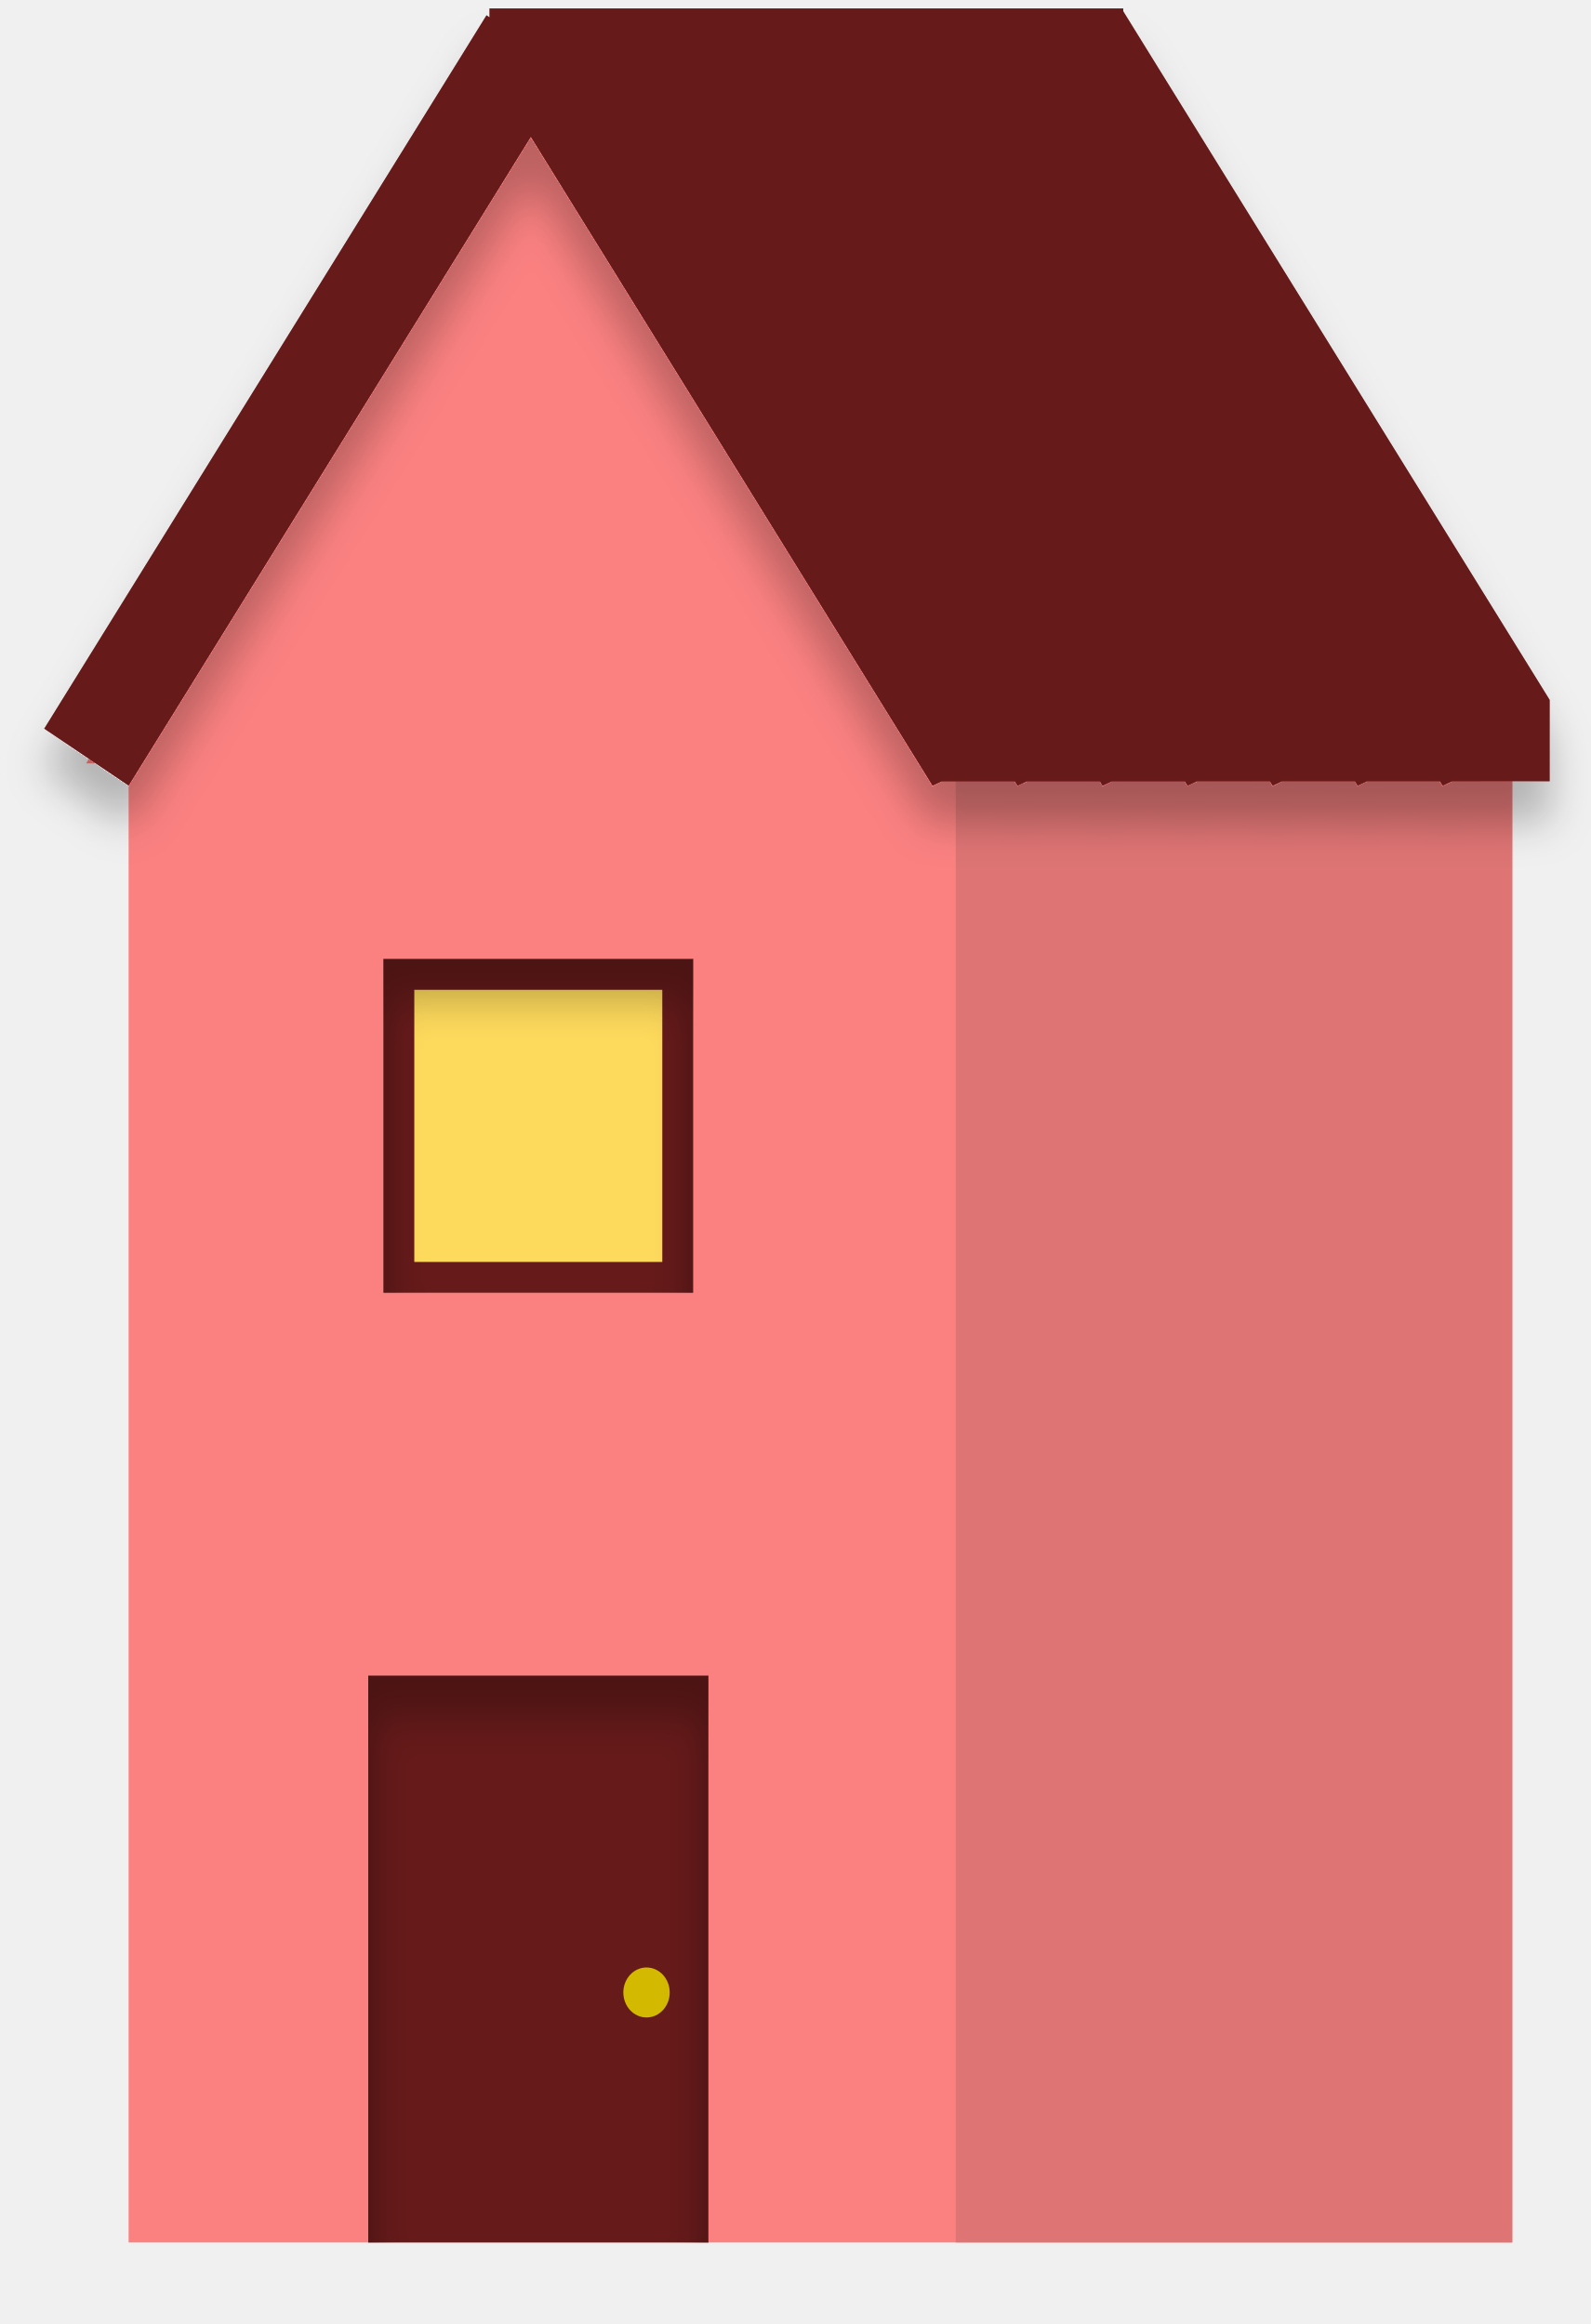
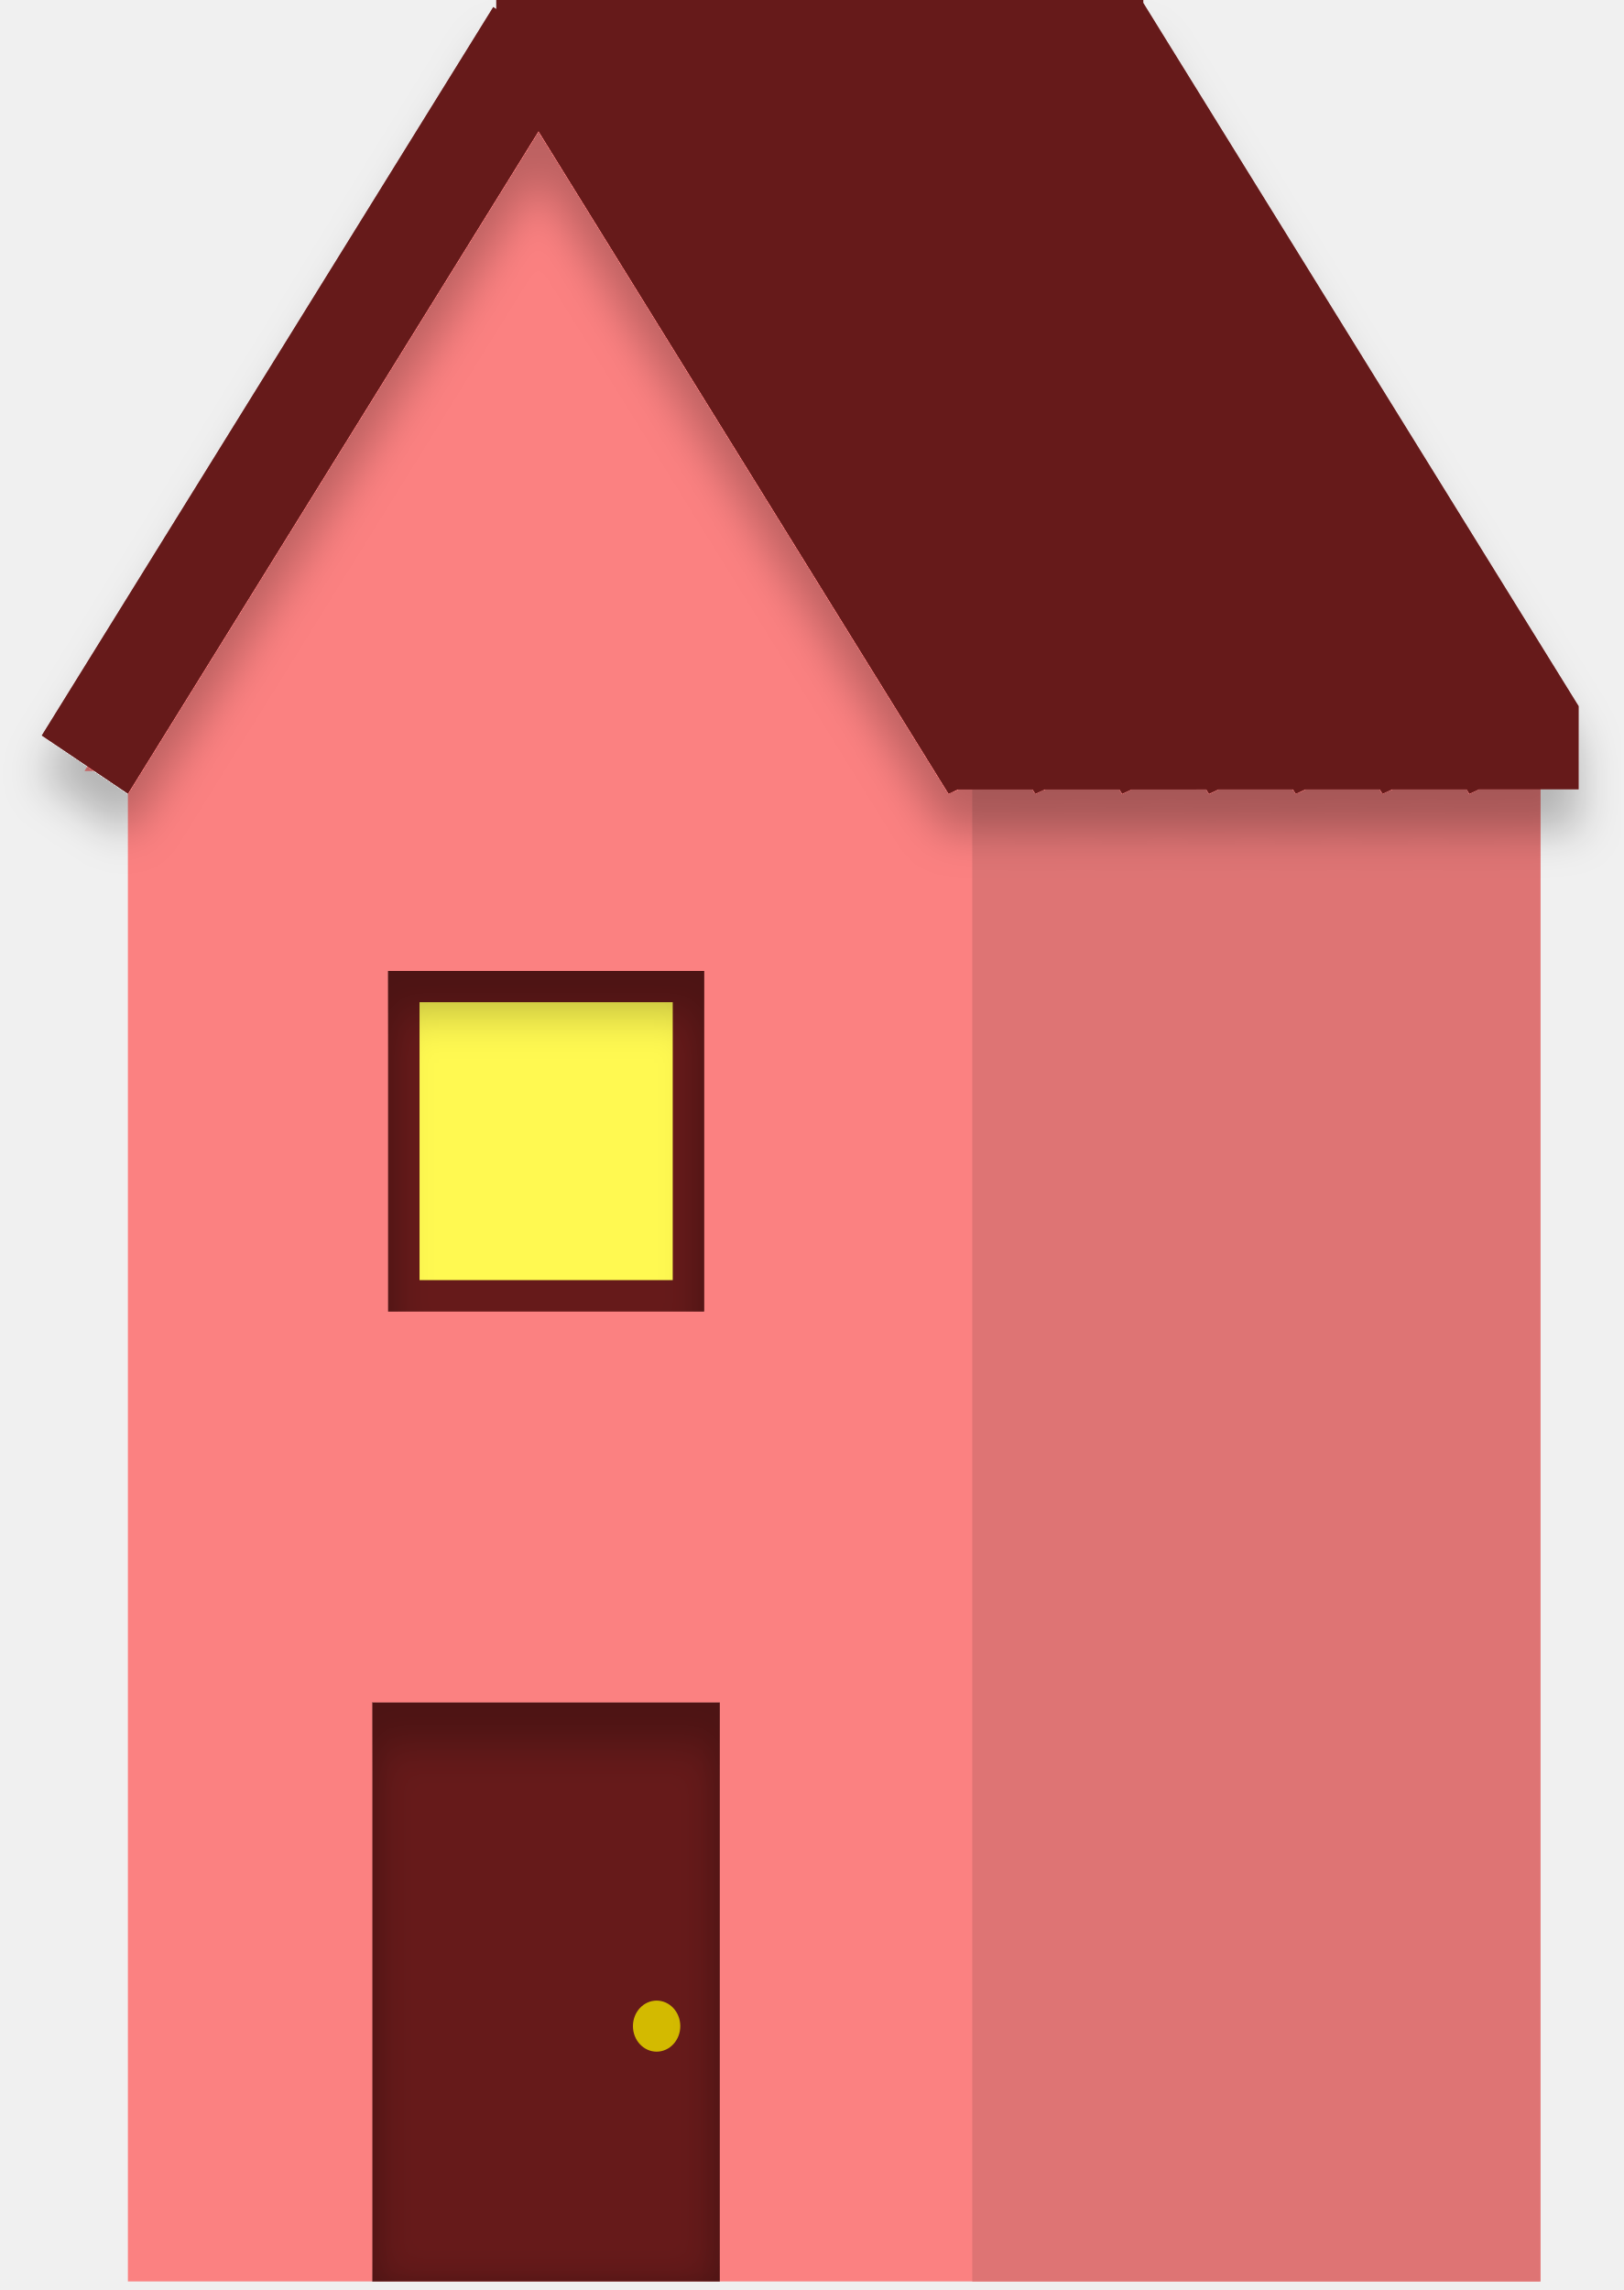
- <svg xmlns="http://www.w3.org/2000/svg" width="156" height="228" viewBox="0 0 156 228" fill="none">
-   <g clip-path="url(#clip0_9_20)">
-     <path d="M148.321 70.399H12.614V220H148.321V70.399Z" fill="#FB8181" />
-     <path d="M148.321 70.399H93.735V220H148.321V70.399Z" fill="#DE7474" />
-     <path d="M50.142 5L91.834 74.895H8.45L50.142 5Z" fill="#FB8181" />
-     <g filter="url(#filter0_d_9_20)">
-       <path d="M110.168 1.096L152 68.665L152.002 76.665L142.389 76.666L141.498 77.085L141.239 76.667L134.047 76.668L133.158 77.085L132.9 76.668L125.703 76.67L124.818 77.085L124.561 76.67L117.361 76.671L116.479 77.085L116.223 76.672L109.017 76.673L108.139 77.085L107.885 76.673L100.674 76.675L99.8 77.085L99.546 76.675L92.332 76.676L91.461 77.085L52.064 13.437L12.614 77.085L4.326 71.489L47.712 1.492L48.001 1.686V0.825H110.168V1.096Z" fill="#661A1A" />
-     </g>
-     <g filter="url(#filter1_i_9_20)">
-       <path d="M69.474 164.411H36.116V220H69.474V164.411Z" fill="#661A1A" />
-       <path d="M63.409 197.927C64.665 197.927 65.684 196.829 65.684 195.475C65.684 194.121 64.665 193.023 63.409 193.023C62.153 193.023 61.135 194.121 61.135 195.475C61.135 196.829 62.153 197.927 63.409 197.927Z" fill="#D3BA00" />
-     </g>
-     <g filter="url(#filter2_i_9_20)">
-       <path d="M67.458 94.606V126.306H38.133V94.606H67.458Z" fill="#FFF951" fill-opacity="0.5" stroke="#661A1A" />
-       <path d="M66.458 95.606H39.133V125.306H66.458V95.606Z" fill="#FFF951" fill-opacity="0.5" stroke="#661A1A" stroke-width="3" />
-     </g>
+ <svg xmlns="http://www.w3.org/2000/svg" width="156" height="220" viewBox="0 0 156 220" fill="none">
+   <path d="M147.995 69.574H12.288V219.175H147.995V69.574Z" fill="#FB8181" />
+   <path d="M147.995 69.574H93.409V219.175H147.995V69.574Z" fill="#DE7474" />
+   <path d="M49.816 4.175L91.508 74.07H8.124L49.816 4.175Z" fill="#FB8181" />
+   <g filter="url(#filter0_d_45_272)">
+     <path d="M109.842 0.271L151.674 67.84L151.676 75.84L142.063 75.841L141.172 76.26L140.913 75.842L133.721 75.843L132.832 76.26L132.574 75.843L125.377 75.845L124.492 76.26L124.235 75.845L117.035 75.846L116.153 76.26L115.897 75.847L108.691 75.848L107.813 76.26L107.559 75.848L100.348 75.85L99.474 76.26L99.22 75.85L92.006 75.851L91.135 76.26L51.738 12.611L12.288 76.26L4 70.664L47.386 0.667L47.675 0.861V0H109.842V0.271Z" fill="#661A1A" />
+   </g>
+   <g filter="url(#filter1_i_45_272)">
+     <path d="M69.148 163.586H35.79V219.175H69.148V163.586Z" fill="#661A1A" />
+     <path d="M63.083 197.102C64.34 197.102 65.358 196.004 65.358 194.65C65.358 193.296 64.34 192.198 63.083 192.198C61.827 192.198 60.809 193.296 60.809 194.65C60.809 196.004 61.827 197.102 63.083 197.102Z" fill="#D3BA00" />
+   </g>
+   <g filter="url(#filter2_i_45_272)">
+     <path d="M67.132 93.781V125.481H37.807V93.781H67.132Z" fill="#FFF951" stroke="#661A1A" />
+     <path d="M66.132 94.781H38.807V124.481H66.132V94.781Z" fill="#FFF951" stroke="#661A1A" stroke-width="3" />
  </g>
  <defs>
-     <filter id="filter0_d_9_20" x="0.326" y="0.825" width="155.676" height="84.26" filterUnits="userSpaceOnUse" color-interpolation-filters="sRGB">
+     <filter id="filter0_d_45_272" x="0" y="0" width="155.676" height="84.26" filterUnits="userSpaceOnUse" color-interpolation-filters="sRGB">
      <feFlood flood-opacity="0" result="BackgroundImageFix" />
      <feColorMatrix in="SourceAlpha" type="matrix" values="0 0 0 0 0 0 0 0 0 0 0 0 0 0 0 0 0 0 127 0" result="hardAlpha" />
      <feOffset dy="4" />
      <feGaussianBlur stdDeviation="2" />
      <feComposite in2="hardAlpha" operator="out" />
      <feColorMatrix type="matrix" values="0 0 0 0 0 0 0 0 0 0 0 0 0 0 0 0 0 0 0.25 0" />
-       <feBlend mode="normal" in2="BackgroundImageFix" result="effect1_dropShadow_9_20" />
-       <feBlend mode="normal" in="SourceGraphic" in2="effect1_dropShadow_9_20" result="shape" />
+       <feBlend mode="normal" in2="BackgroundImageFix" result="effect1_dropShadow_45_272" />
+       <feBlend mode="normal" in="SourceGraphic" in2="effect1_dropShadow_45_272" result="shape" />
    </filter>
-     <filter id="filter1_i_9_20" x="36.116" y="164.411" width="33.358" height="59.589" filterUnits="userSpaceOnUse" color-interpolation-filters="sRGB">
+     <filter id="filter1_i_45_272" x="35.79" y="163.586" width="33.358" height="59.589" filterUnits="userSpaceOnUse" color-interpolation-filters="sRGB">
      <feFlood flood-opacity="0" result="BackgroundImageFix" />
      <feBlend mode="normal" in="SourceGraphic" in2="BackgroundImageFix" result="shape" />
      <feColorMatrix in="SourceAlpha" type="matrix" values="0 0 0 0 0 0 0 0 0 0 0 0 0 0 0 0 0 0 127 0" result="hardAlpha" />
      <feOffset dy="4" />
      <feGaussianBlur stdDeviation="2" />
      <feComposite in2="hardAlpha" operator="arithmetic" k2="-1" k3="1" />
      <feColorMatrix type="matrix" values="0 0 0 0 0 0 0 0 0 0 0 0 0 0 0 0 0 0 0.25 0" />
-       <feBlend mode="normal" in2="shape" result="effect1_innerShadow_9_20" />
+       <feBlend mode="normal" in2="shape" result="effect1_innerShadow_45_272" />
    </filter>
-     <filter id="filter2_i_9_20" x="37.633" y="94.106" width="30.326" height="36.7" filterUnits="userSpaceOnUse" color-interpolation-filters="sRGB">
+     <filter id="filter2_i_45_272" x="37.307" y="93.281" width="30.326" height="36.7" filterUnits="userSpaceOnUse" color-interpolation-filters="sRGB">
      <feFlood flood-opacity="0" result="BackgroundImageFix" />
      <feBlend mode="normal" in="SourceGraphic" in2="BackgroundImageFix" result="shape" />
      <feColorMatrix in="SourceAlpha" type="matrix" values="0 0 0 0 0 0 0 0 0 0 0 0 0 0 0 0 0 0 127 0" result="hardAlpha" />
      <feOffset dy="4" />
      <feGaussianBlur stdDeviation="2" />
      <feComposite in2="hardAlpha" operator="arithmetic" k2="-1" k3="1" />
      <feColorMatrix type="matrix" values="0 0 0 0 0 0 0 0 0 0 0 0 0 0 0 0 0 0 0.25 0" />
-       <feBlend mode="normal" in2="shape" result="effect1_innerShadow_9_20" />
+       <feBlend mode="normal" in2="shape" result="effect1_innerShadow_45_272" />
    </filter>
-     <clipPath id="clip0_9_20">
-       <rect width="156" height="228" fill="white" />
-     </clipPath>
  </defs>
</svg>
